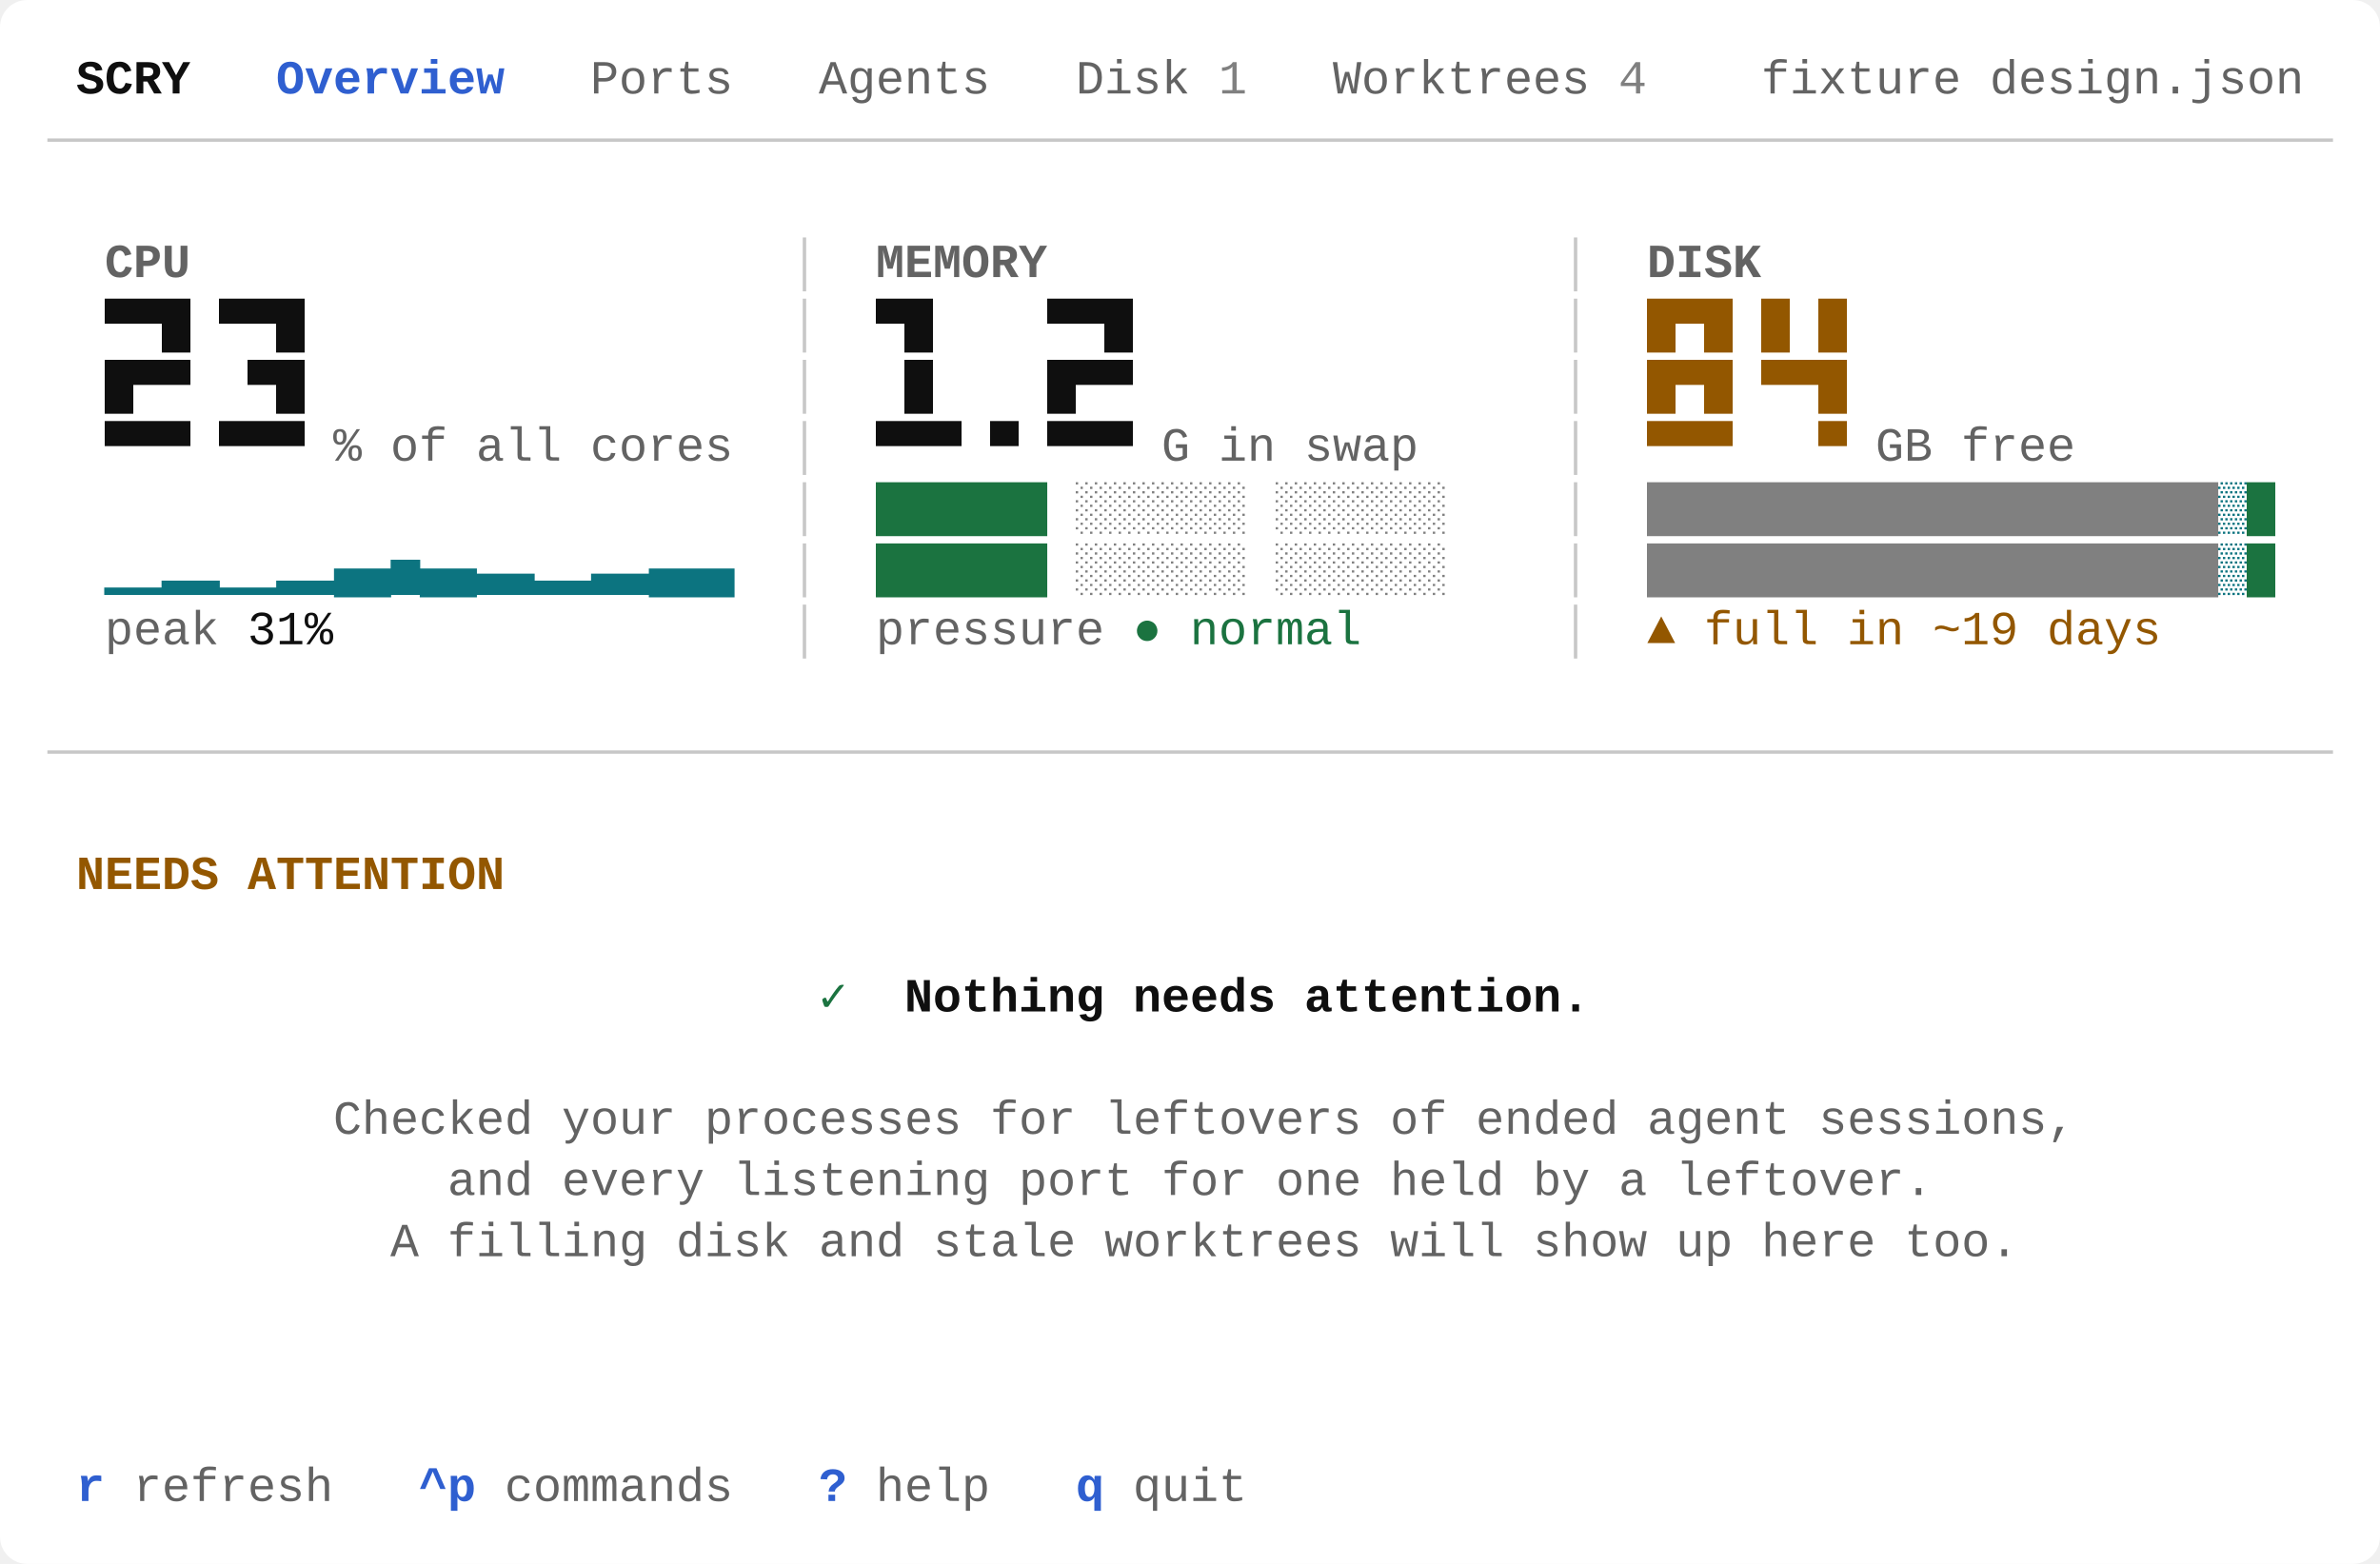
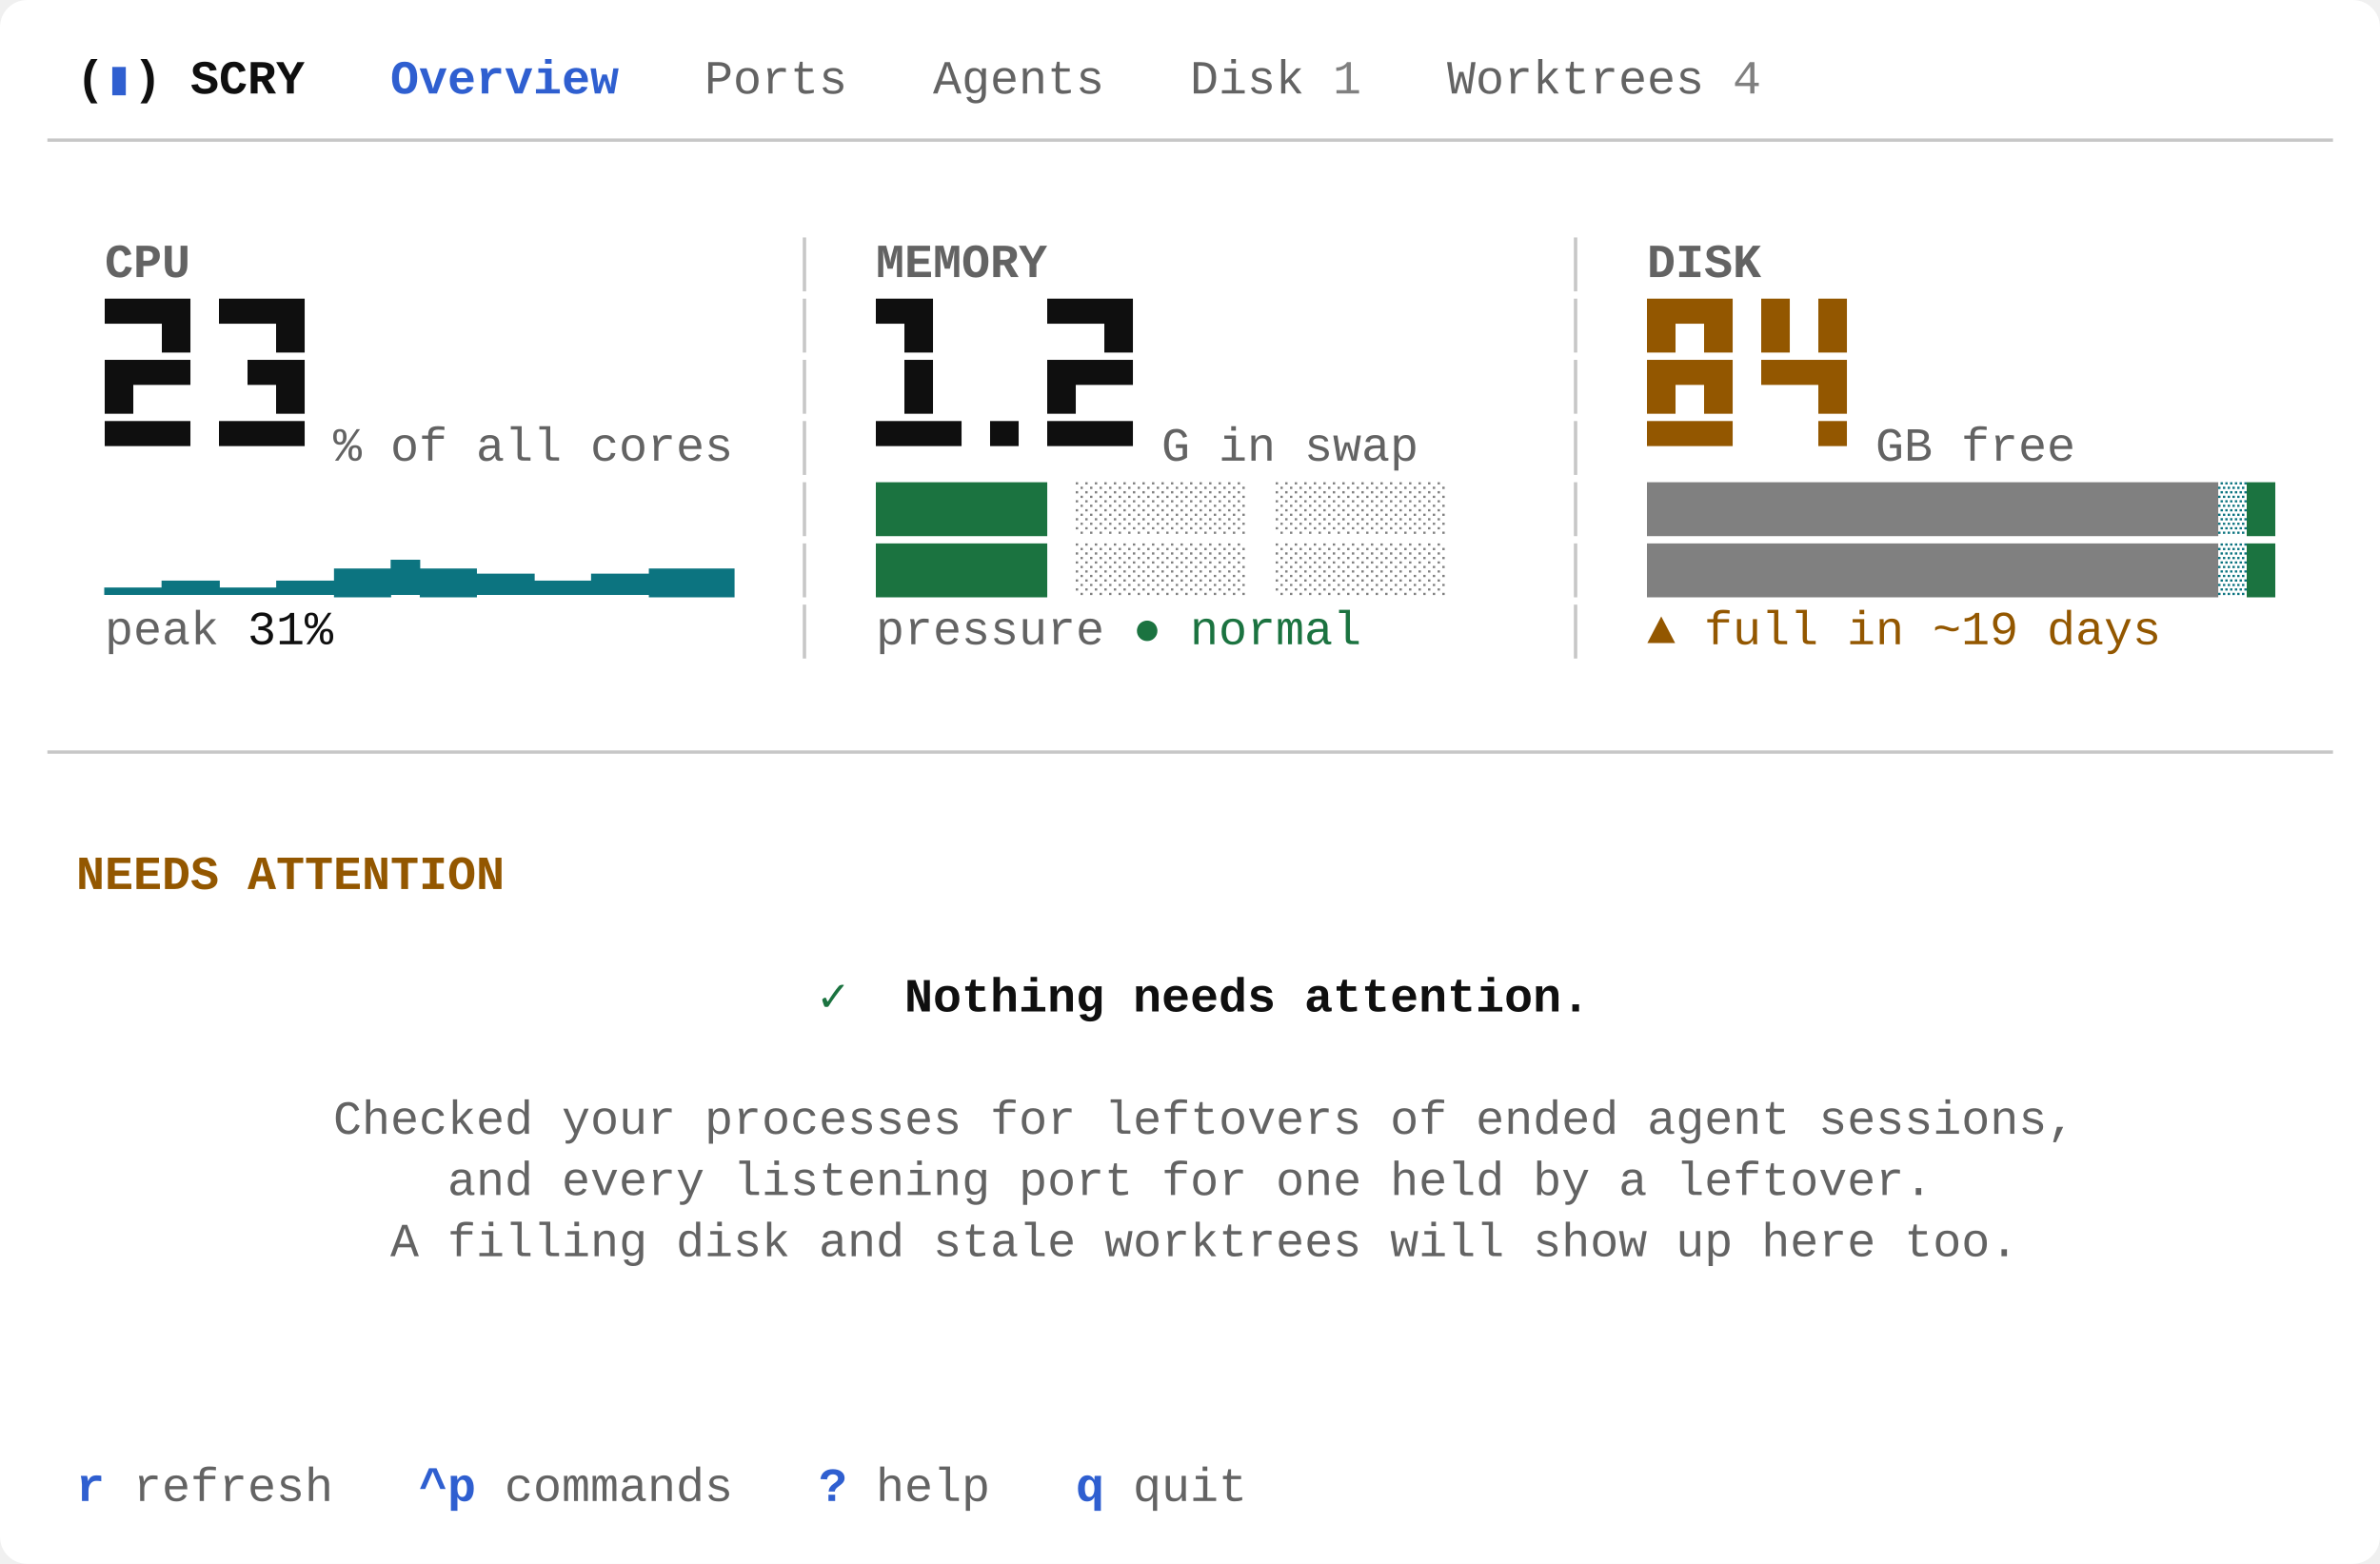
<svg xmlns="http://www.w3.org/2000/svg" width="700" height="460" viewBox="0 0 700 460">
  <style>text{font-family:ui-monospace,SFMono-Regular,"SF Mono",Menlo,Consolas,"Liberation Mono","DejaVu Sans Mono",monospace;font-size:14px;white-space:pre}</style>
  <rect width="700" height="460" rx="8" fill="#ffffff" />
  <g transform="translate(14 14)">
-     <text x="8.4" y="13.5" fill="#0f0f0f" textLength="33.6" lengthAdjust="spacingAndGlyphs" xml:space="preserve" font-weight="700">SCRY</text>
-     <text x="67.2" y="13.5" fill="#2f5fd0" textLength="67.2" lengthAdjust="spacingAndGlyphs" xml:space="preserve" font-weight="700">Overview</text>
-     <text x="159.6" y="13.5" fill="#636363" textLength="42.0" lengthAdjust="spacingAndGlyphs" xml:space="preserve">Ports</text>
-     <text x="226.8" y="13.5" fill="#636363" textLength="50.4" lengthAdjust="spacingAndGlyphs" xml:space="preserve">Agents</text>
-     <text x="302.4" y="13.5" fill="#636363" textLength="33.6" lengthAdjust="spacingAndGlyphs" xml:space="preserve">Disk</text>
-     <text x="344.4" y="13.5" fill="#808080" textLength="8.4" lengthAdjust="spacingAndGlyphs" xml:space="preserve">1</text>
-     <text x="378.0" y="13.5" fill="#636363" textLength="75.6" lengthAdjust="spacingAndGlyphs" xml:space="preserve">Worktrees</text>
-     <text x="462.0" y="13.5" fill="#808080" textLength="8.4" lengthAdjust="spacingAndGlyphs" xml:space="preserve">4</text>
-     <text x="504.0" y="13.5" fill="#636363" textLength="159.6" lengthAdjust="spacingAndGlyphs" xml:space="preserve">fixture design.json</text>
+     <text x="8.4" y="13.5" fill="#0f0f0f" textLength="8.4" lengthAdjust="spacingAndGlyphs" xml:space="preserve" font-weight="700">(</text>
+     <text x="16.8" y="13.5" fill="#2f5fd0" textLength="8.4" lengthAdjust="spacingAndGlyphs" xml:space="preserve">▮</text>
+     <text x="25.2" y="13.5" fill="#0f0f0f" textLength="50.4" lengthAdjust="spacingAndGlyphs" xml:space="preserve" font-weight="700">) SCRY</text>
+     <text x="100.8" y="13.5" fill="#2f5fd0" textLength="67.2" lengthAdjust="spacingAndGlyphs" xml:space="preserve" font-weight="700">Overview</text>
+     <text x="193.2" y="13.5" fill="#636363" textLength="42.0" lengthAdjust="spacingAndGlyphs" xml:space="preserve">Ports</text>
+     <text x="260.4" y="13.5" fill="#636363" textLength="50.4" lengthAdjust="spacingAndGlyphs" xml:space="preserve">Agents</text>
+     <text x="336.0" y="13.5" fill="#636363" textLength="33.6" lengthAdjust="spacingAndGlyphs" xml:space="preserve">Disk</text>
+     <text x="378.0" y="13.5" fill="#808080" textLength="8.4" lengthAdjust="spacingAndGlyphs" xml:space="preserve">1</text>
+     <text x="411.6" y="13.5" fill="#636363" textLength="75.6" lengthAdjust="spacingAndGlyphs" xml:space="preserve">Worktrees</text>
+     <text x="495.6" y="13.5" fill="#808080" textLength="8.4" lengthAdjust="spacingAndGlyphs" xml:space="preserve">4</text>
    <text x="0.0" y="31.5" fill="#c7c7c7" textLength="672.0" lengthAdjust="spacingAndGlyphs" xml:space="preserve">────────────────────────────────────────────────────────────────────────────────</text>
    <text x="16.8" y="67.5" fill="#636363" textLength="25.2" lengthAdjust="spacingAndGlyphs" xml:space="preserve" font-weight="700">CPU</text>
    <text x="218.4" y="67.5" fill="#c7c7c7" textLength="8.4" lengthAdjust="spacingAndGlyphs" xml:space="preserve">│</text>
    <text x="243.6" y="67.5" fill="#636363" textLength="50.4" lengthAdjust="spacingAndGlyphs" xml:space="preserve" font-weight="700">MEMORY</text>
    <text x="445.2" y="67.5" fill="#c7c7c7" textLength="8.4" lengthAdjust="spacingAndGlyphs" xml:space="preserve">│</text>
    <text x="470.4" y="67.5" fill="#636363" textLength="33.6" lengthAdjust="spacingAndGlyphs" xml:space="preserve" font-weight="700">DISK</text>
    <text x="16.8" y="85.5" fill="#0f0f0f" textLength="25.2" lengthAdjust="spacingAndGlyphs" xml:space="preserve" font-weight="700">▀▀█</text>
    <text x="50.4" y="85.5" fill="#0f0f0f" textLength="25.2" lengthAdjust="spacingAndGlyphs" xml:space="preserve" font-weight="700">▀▀█</text>
    <text x="218.4" y="85.5" fill="#c7c7c7" textLength="8.4" lengthAdjust="spacingAndGlyphs" xml:space="preserve">│</text>
    <text x="243.6" y="85.5" fill="#0f0f0f" textLength="16.8" lengthAdjust="spacingAndGlyphs" xml:space="preserve" font-weight="700">▀█</text>
    <text x="294.0" y="85.5" fill="#0f0f0f" textLength="25.2" lengthAdjust="spacingAndGlyphs" xml:space="preserve" font-weight="700">▀▀█</text>
    <text x="445.2" y="85.5" fill="#c7c7c7" textLength="8.4" lengthAdjust="spacingAndGlyphs" xml:space="preserve">│</text>
    <text x="470.4" y="85.5" fill="#935700" textLength="25.2" lengthAdjust="spacingAndGlyphs" xml:space="preserve" font-weight="700">█▀█</text>
    <text x="504.0" y="85.5" fill="#935700" textLength="25.2" lengthAdjust="spacingAndGlyphs" xml:space="preserve" font-weight="700">█ █</text>
    <text x="16.8" y="103.5" fill="#0f0f0f" textLength="25.2" lengthAdjust="spacingAndGlyphs" xml:space="preserve" font-weight="700">█▀▀</text>
    <text x="58.8" y="103.5" fill="#0f0f0f" textLength="16.8" lengthAdjust="spacingAndGlyphs" xml:space="preserve" font-weight="700">▀█</text>
    <text x="218.4" y="103.5" fill="#c7c7c7" textLength="8.4" lengthAdjust="spacingAndGlyphs" xml:space="preserve">│</text>
    <text x="252.0" y="103.5" fill="#0f0f0f" textLength="8.4" lengthAdjust="spacingAndGlyphs" xml:space="preserve" font-weight="700">█</text>
    <text x="294.0" y="103.5" fill="#0f0f0f" textLength="25.2" lengthAdjust="spacingAndGlyphs" xml:space="preserve" font-weight="700">█▀▀</text>
    <text x="445.2" y="103.5" fill="#c7c7c7" textLength="8.4" lengthAdjust="spacingAndGlyphs" xml:space="preserve">│</text>
    <text x="470.4" y="103.5" fill="#935700" textLength="25.2" lengthAdjust="spacingAndGlyphs" xml:space="preserve" font-weight="700">█▀█</text>
    <text x="504.0" y="103.5" fill="#935700" textLength="25.2" lengthAdjust="spacingAndGlyphs" xml:space="preserve" font-weight="700">▀▀█</text>
    <text x="16.8" y="121.5" fill="#0f0f0f" textLength="25.2" lengthAdjust="spacingAndGlyphs" xml:space="preserve" font-weight="700">▀▀▀</text>
    <text x="50.4" y="121.5" fill="#0f0f0f" textLength="25.2" lengthAdjust="spacingAndGlyphs" xml:space="preserve" font-weight="700">▀▀▀</text>
    <text x="84.0" y="121.5" fill="#636363" textLength="117.6" lengthAdjust="spacingAndGlyphs" xml:space="preserve">% of all cores</text>
    <text x="218.4" y="121.5" fill="#c7c7c7" textLength="8.4" lengthAdjust="spacingAndGlyphs" xml:space="preserve">│</text>
    <text x="243.6" y="121.5" fill="#0f0f0f" textLength="25.2" lengthAdjust="spacingAndGlyphs" xml:space="preserve" font-weight="700">▀▀▀</text>
    <text x="277.2" y="121.5" fill="#0f0f0f" textLength="8.4" lengthAdjust="spacingAndGlyphs" xml:space="preserve" font-weight="700">▀</text>
    <text x="294.0" y="121.5" fill="#0f0f0f" textLength="25.2" lengthAdjust="spacingAndGlyphs" xml:space="preserve" font-weight="700">▀▀▀</text>
    <text x="327.6" y="121.5" fill="#636363" textLength="75.6" lengthAdjust="spacingAndGlyphs" xml:space="preserve">G in swap</text>
    <text x="445.2" y="121.5" fill="#c7c7c7" textLength="8.4" lengthAdjust="spacingAndGlyphs" xml:space="preserve">│</text>
    <text x="470.4" y="121.5" fill="#935700" textLength="25.2" lengthAdjust="spacingAndGlyphs" xml:space="preserve" font-weight="700">▀▀▀</text>
    <text x="520.8" y="121.5" fill="#935700" textLength="8.4" lengthAdjust="spacingAndGlyphs" xml:space="preserve" font-weight="700">▀</text>
    <text x="537.6" y="121.5" fill="#636363" textLength="58.8" lengthAdjust="spacingAndGlyphs" xml:space="preserve">GB free</text>
    <text x="218.4" y="139.5" fill="#c7c7c7" textLength="8.4" lengthAdjust="spacingAndGlyphs" xml:space="preserve">│</text>
    <text x="243.6" y="139.5" fill="#1b7340" textLength="50.4" lengthAdjust="spacingAndGlyphs" xml:space="preserve">██████</text>
    <text x="302.4" y="139.5" fill="#808080" textLength="50.4" lengthAdjust="spacingAndGlyphs" xml:space="preserve">░░░░░░</text>
    <text x="361.2" y="139.5" fill="#808080" textLength="50.4" lengthAdjust="spacingAndGlyphs" xml:space="preserve">░░░░░░</text>
    <text x="445.2" y="139.5" fill="#c7c7c7" textLength="8.4" lengthAdjust="spacingAndGlyphs" xml:space="preserve">│</text>
    <text x="470.4" y="139.5" fill="#808080" textLength="168.0" lengthAdjust="spacingAndGlyphs" xml:space="preserve">████████████████████</text>
    <text x="638.4" y="139.5" fill="#0c7480" textLength="8.4" lengthAdjust="spacingAndGlyphs" xml:space="preserve">▒</text>
    <text x="646.8" y="139.5" fill="#1b7340" textLength="8.4" lengthAdjust="spacingAndGlyphs" xml:space="preserve">█</text>
    <text x="16.8" y="157.5" fill="#0c7480" textLength="184.8" lengthAdjust="spacingAndGlyphs" xml:space="preserve">▁▁▂▂▁▁▂▂▄▄▅▄▄▃▃▂▂▃▃▄▄▄</text>
    <text x="218.4" y="157.5" fill="#c7c7c7" textLength="8.4" lengthAdjust="spacingAndGlyphs" xml:space="preserve">│</text>
    <text x="243.6" y="157.5" fill="#1b7340" textLength="50.4" lengthAdjust="spacingAndGlyphs" xml:space="preserve">██████</text>
    <text x="302.4" y="157.5" fill="#808080" textLength="50.4" lengthAdjust="spacingAndGlyphs" xml:space="preserve">░░░░░░</text>
    <text x="361.2" y="157.5" fill="#808080" textLength="50.4" lengthAdjust="spacingAndGlyphs" xml:space="preserve">░░░░░░</text>
    <text x="445.2" y="157.5" fill="#c7c7c7" textLength="8.4" lengthAdjust="spacingAndGlyphs" xml:space="preserve">│</text>
    <text x="470.4" y="157.5" fill="#808080" textLength="168.0" lengthAdjust="spacingAndGlyphs" xml:space="preserve">████████████████████</text>
    <text x="638.4" y="157.5" fill="#0c7480" textLength="8.4" lengthAdjust="spacingAndGlyphs" xml:space="preserve">▒</text>
    <text x="646.8" y="157.5" fill="#1b7340" textLength="8.4" lengthAdjust="spacingAndGlyphs" xml:space="preserve">█</text>
    <text x="16.8" y="175.5" fill="#636363" textLength="33.6" lengthAdjust="spacingAndGlyphs" xml:space="preserve">peak</text>
    <text x="58.8" y="175.5" fill="#0f0f0f" textLength="25.2" lengthAdjust="spacingAndGlyphs" xml:space="preserve">31%</text>
    <text x="218.4" y="175.5" fill="#c7c7c7" textLength="8.4" lengthAdjust="spacingAndGlyphs" xml:space="preserve">│</text>
    <text x="243.6" y="175.5" fill="#636363" textLength="67.2" lengthAdjust="spacingAndGlyphs" xml:space="preserve">pressure</text>
    <text x="319.2" y="175.5" fill="#1b7340" textLength="67.2" lengthAdjust="spacingAndGlyphs" xml:space="preserve">● normal</text>
    <text x="445.2" y="175.5" fill="#c7c7c7" textLength="8.4" lengthAdjust="spacingAndGlyphs" xml:space="preserve">│</text>
    <text x="470.4" y="175.5" fill="#935700" textLength="151.2" lengthAdjust="spacingAndGlyphs" xml:space="preserve">▲ full in ~19 days</text>
    <text x="0.0" y="211.5" fill="#c7c7c7" textLength="672.0" lengthAdjust="spacingAndGlyphs" xml:space="preserve">────────────────────────────────────────────────────────────────────────────────</text>
    <text x="8.4" y="247.5" fill="#935700" textLength="126.0" lengthAdjust="spacingAndGlyphs" xml:space="preserve" font-weight="700">NEEDS ATTENTION</text>
    <text x="226.8" y="283.5" fill="#1b7340" textLength="8.4" lengthAdjust="spacingAndGlyphs" xml:space="preserve">✓</text>
    <text x="252.0" y="283.5" fill="#0f0f0f" textLength="201.6" lengthAdjust="spacingAndGlyphs" xml:space="preserve" font-weight="700">Nothing needs attention.</text>
    <text x="84.0" y="319.5" fill="#636363" textLength="512.4" lengthAdjust="spacingAndGlyphs" xml:space="preserve">Checked your processes for leftovers of ended agent sessions,</text>
    <text x="117.6" y="337.5" fill="#636363" textLength="436.8" lengthAdjust="spacingAndGlyphs" xml:space="preserve">and every listening port for one held by a leftover.</text>
    <text x="100.8" y="355.5" fill="#636363" textLength="478.8" lengthAdjust="spacingAndGlyphs" xml:space="preserve">A filling disk and stale worktrees will show up here too.</text>
    <text x="8.4" y="427.5" fill="#2f5fd0" textLength="8.4" lengthAdjust="spacingAndGlyphs" xml:space="preserve" font-weight="700">r</text>
    <text x="25.2" y="427.5" fill="#636363" textLength="58.8" lengthAdjust="spacingAndGlyphs" xml:space="preserve">refresh</text>
    <text x="109.2" y="427.5" fill="#2f5fd0" textLength="16.8" lengthAdjust="spacingAndGlyphs" xml:space="preserve" font-weight="700">^p</text>
    <text x="134.4" y="427.5" fill="#636363" textLength="67.2" lengthAdjust="spacingAndGlyphs" xml:space="preserve">commands</text>
    <text x="226.8" y="427.5" fill="#2f5fd0" textLength="8.4" lengthAdjust="spacingAndGlyphs" xml:space="preserve" font-weight="700">?</text>
    <text x="243.6" y="427.5" fill="#636363" textLength="33.6" lengthAdjust="spacingAndGlyphs" xml:space="preserve">help</text>
    <text x="302.4" y="427.5" fill="#2f5fd0" textLength="8.4" lengthAdjust="spacingAndGlyphs" xml:space="preserve" font-weight="700">q</text>
    <text x="319.2" y="427.5" fill="#636363" textLength="33.6" lengthAdjust="spacingAndGlyphs" xml:space="preserve">quit</text>
  </g>
</svg>
